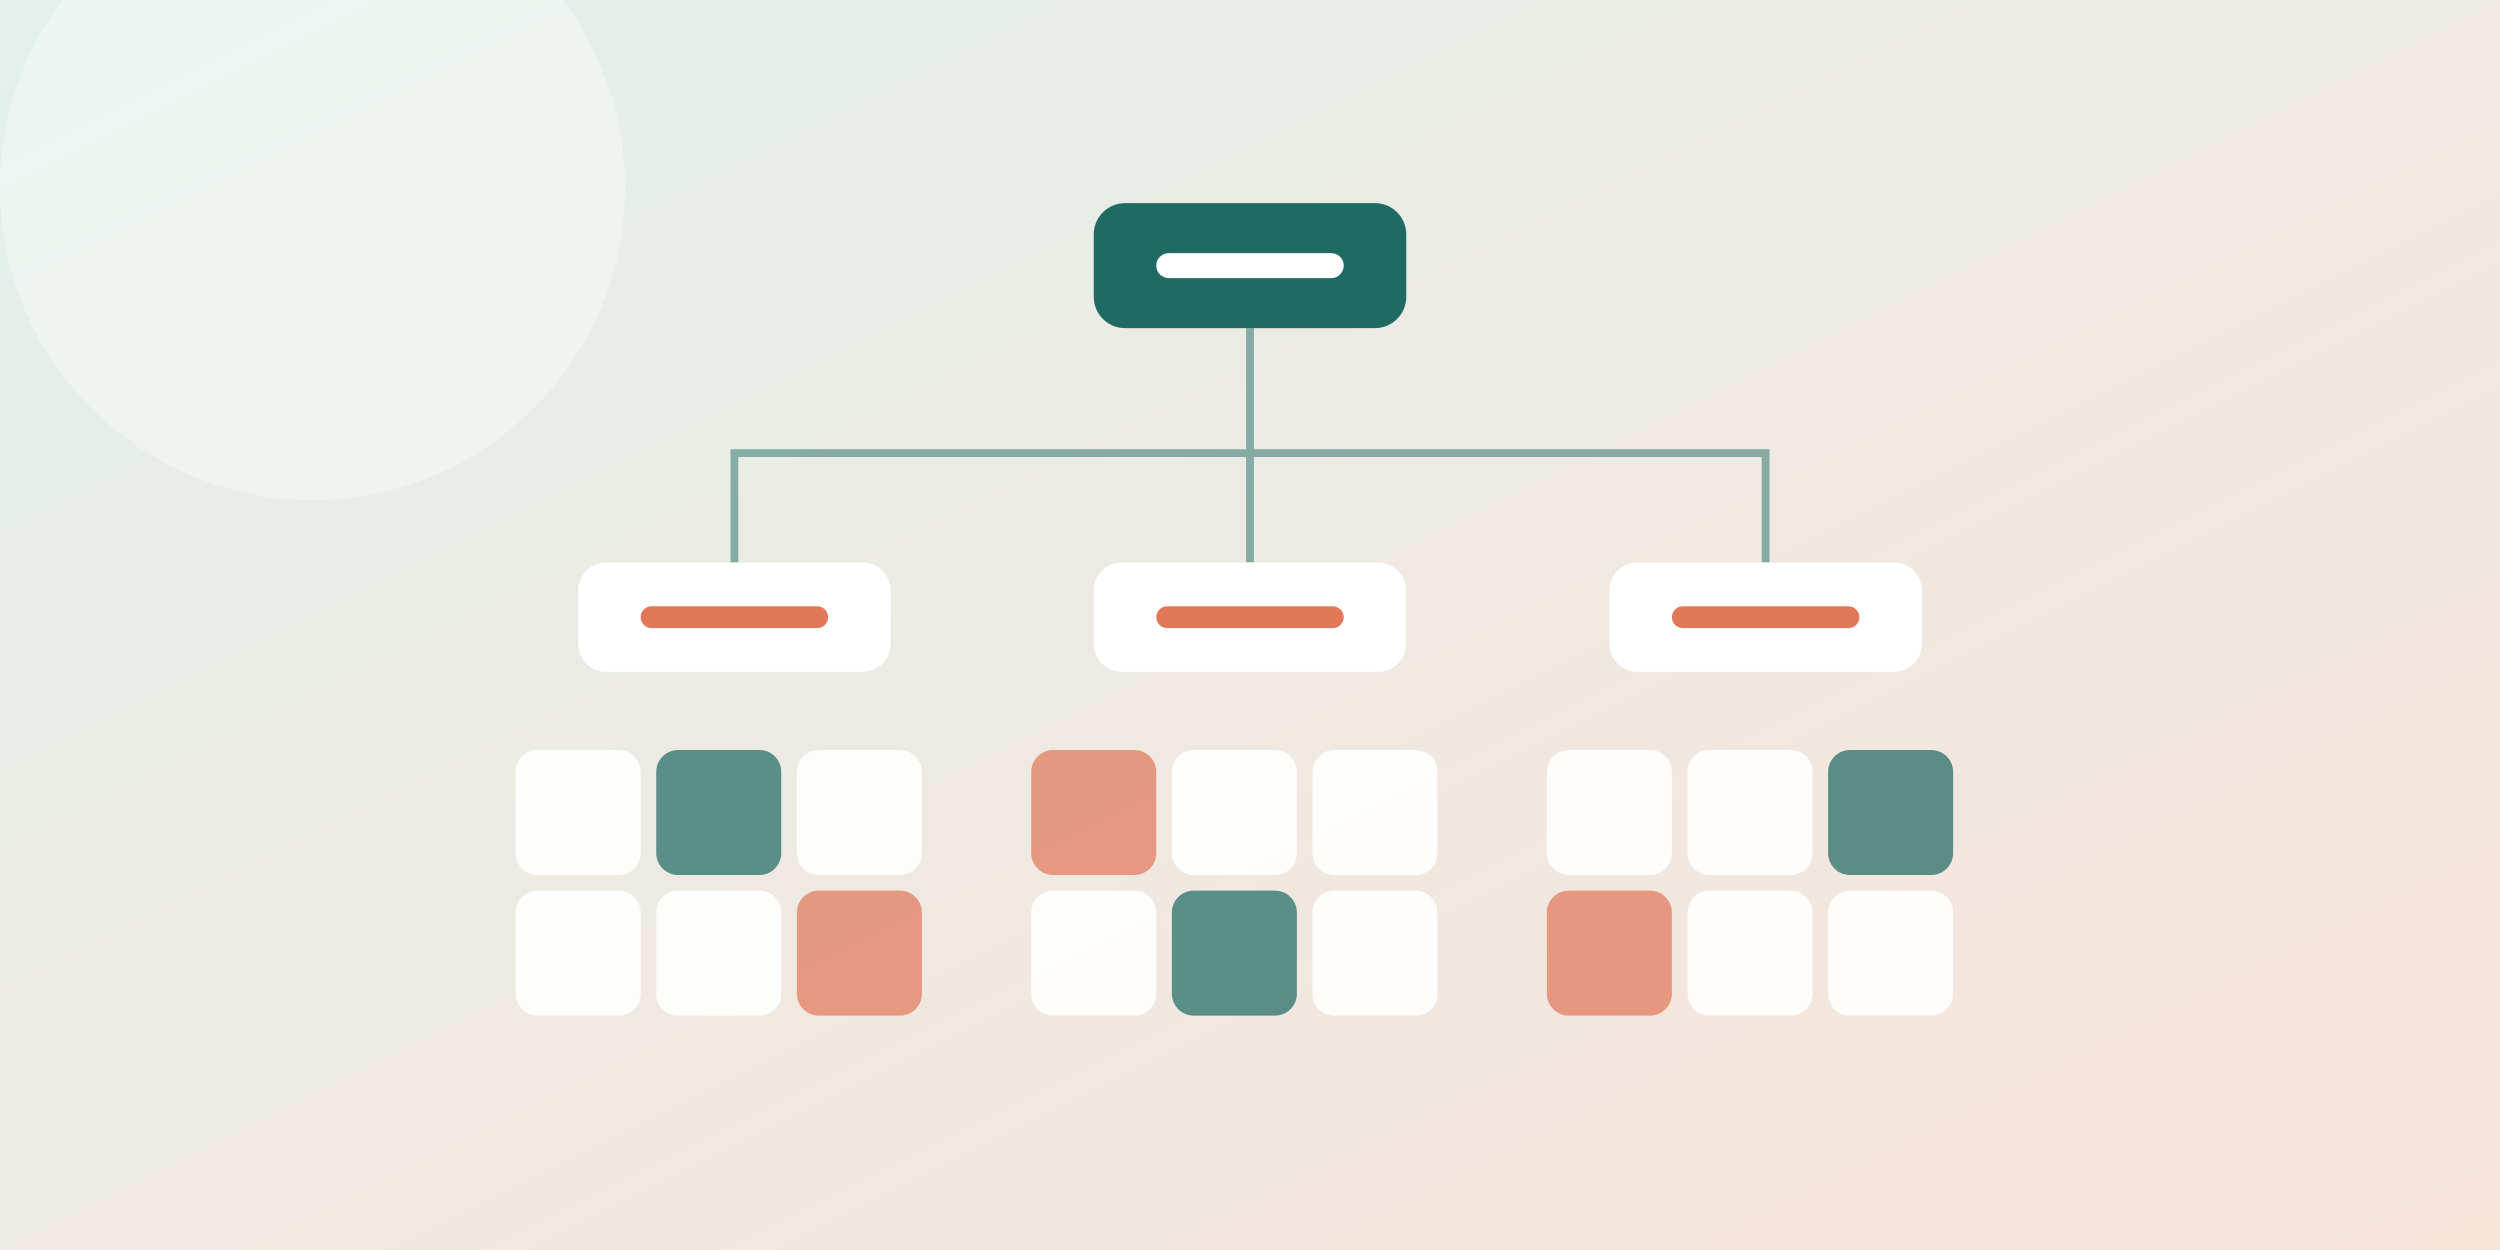
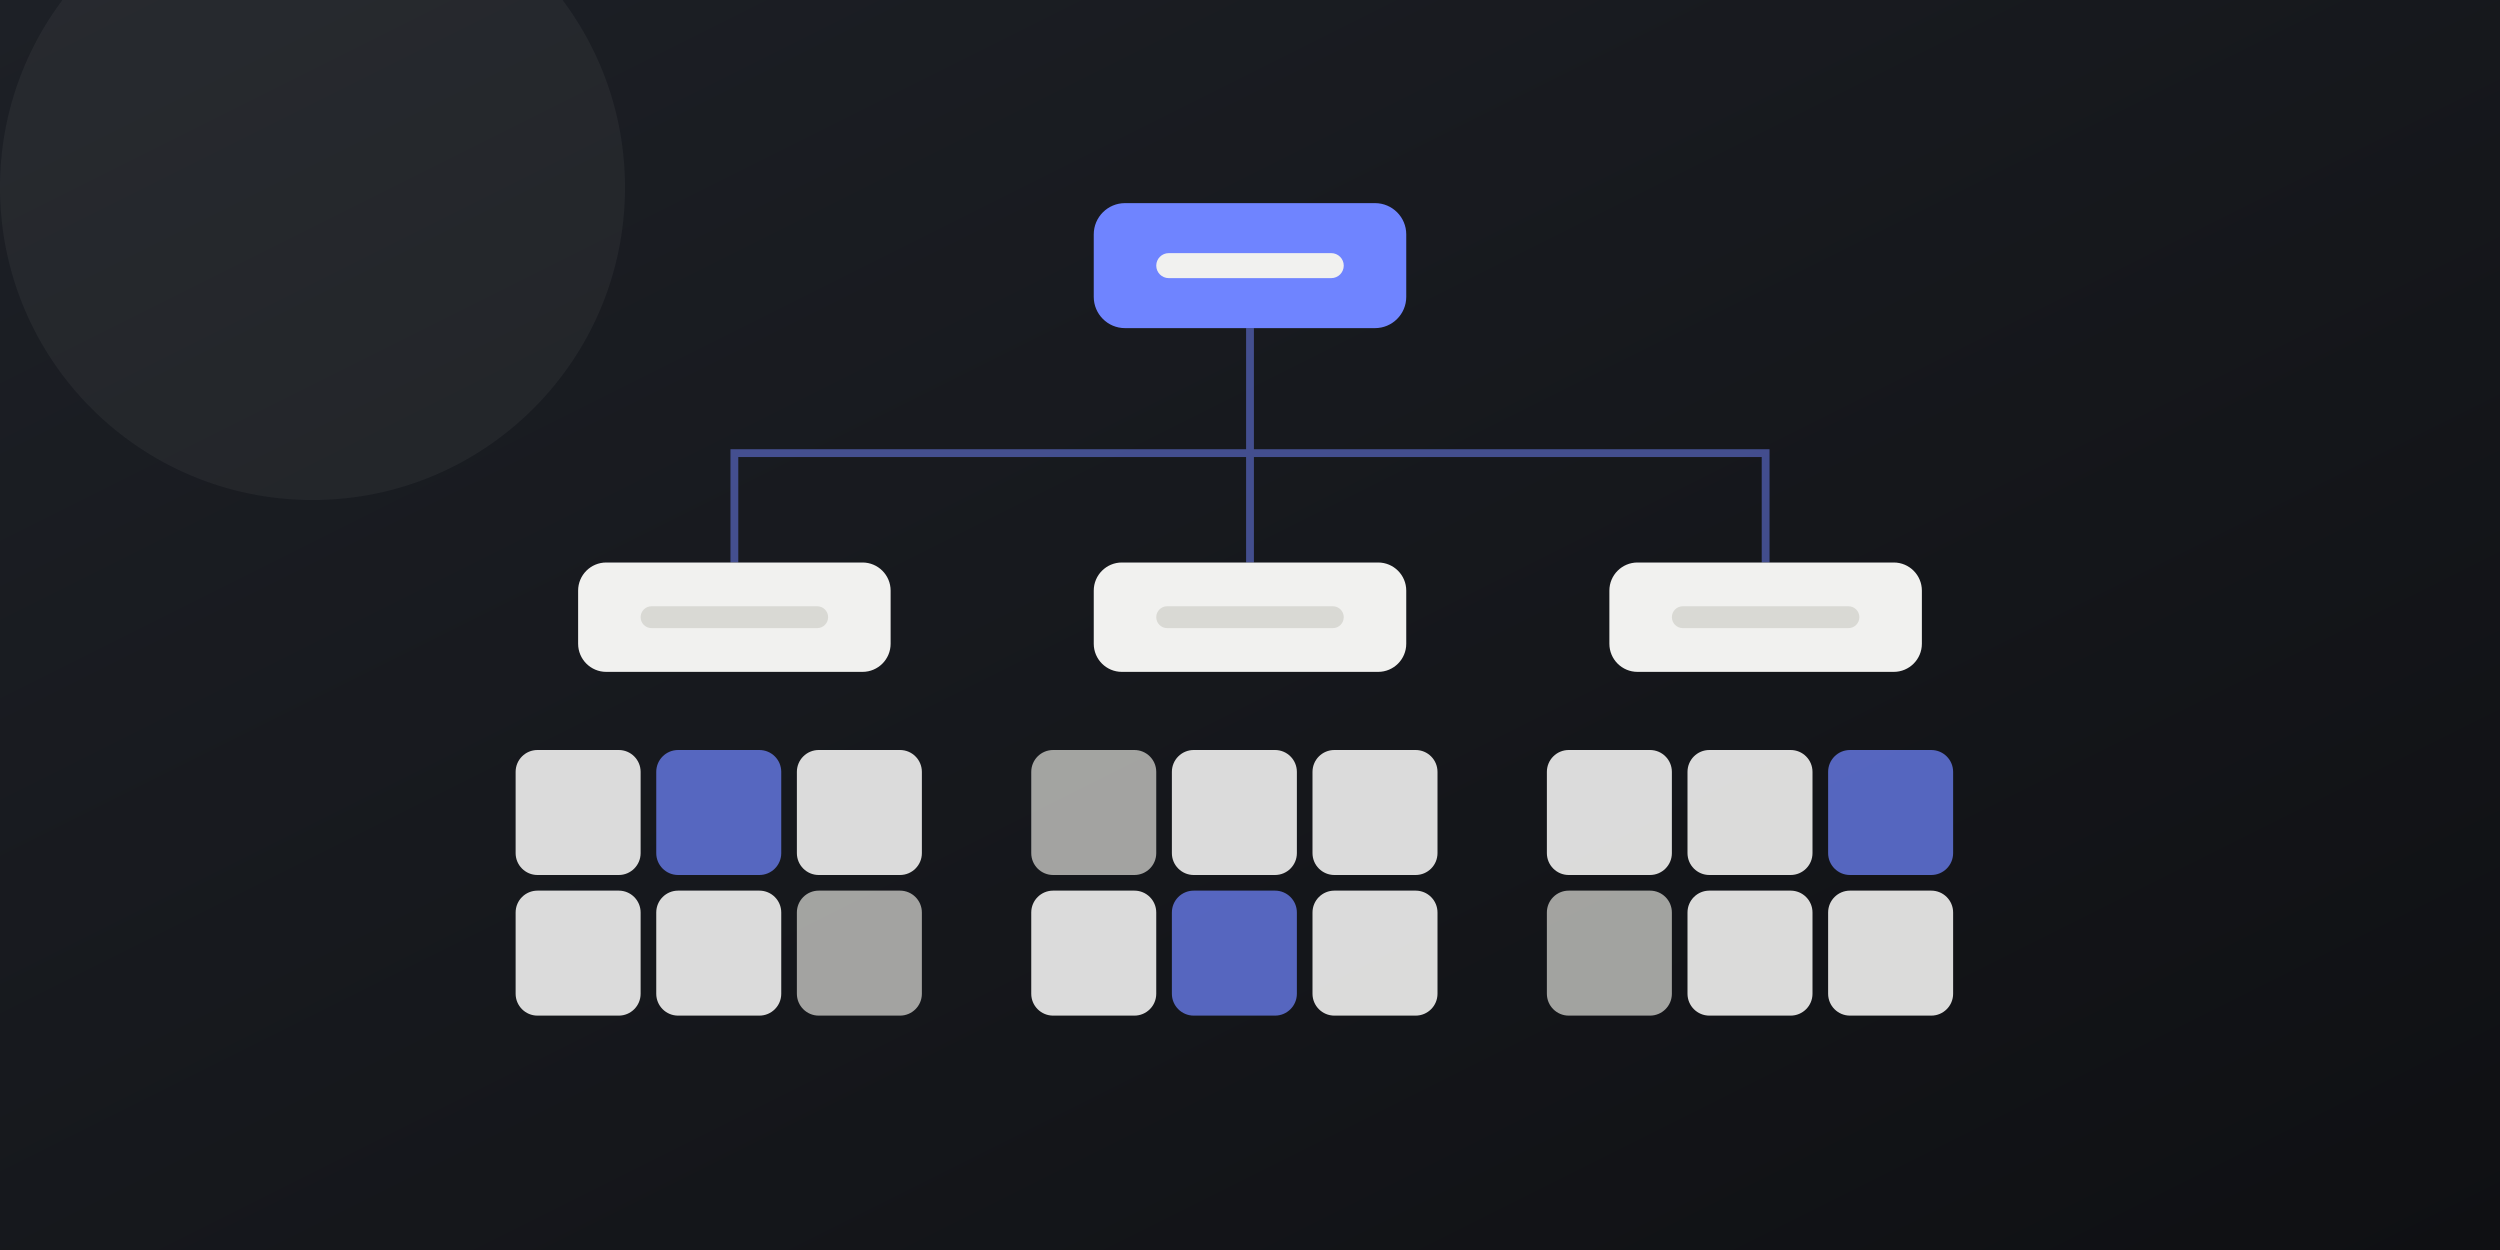
<svg xmlns="http://www.w3.org/2000/svg" viewBox="0 0 1600 800">
  <defs>
    <linearGradient id="bg" x1="0" y1="0" x2="1" y2="1">
-       <stop offset="0" stop-color="#e3f0ec" />
-       <stop offset="1" stop-color="#f8e3d9" />
+       <stop offset="0" stop-color="#1d2026" />
+       <stop offset="1" stop-color="#0f1013" />
    </linearGradient>
  </defs>
  <rect width="1600" height="800" fill="url(#bg)" />
-   <circle cx="200" cy="120" r="200" fill="#ffffff" opacity=".35" />
-   <g stroke="#1f6b63" stroke-width="5" fill="none" opacity=".5">
+   <circle cx="200" cy="120" r="200" fill="#f1f1ef" opacity=".05" />
+   <g stroke="#6f84ff" stroke-width="5" fill="none" opacity=".5">
    <path d="M800 210 V 290 M800 290 H 470 V 360 M800 290 V 360 M800 290 H 1130 V 360" />
  </g>
-   <rect x="700" y="130" width="200" height="80" rx="20" fill="#1f6b63" />
-   <rect x="740" y="162" width="120" height="16" rx="8" fill="#ffffff" />
+   <rect x="700" y="130" width="200" height="80" rx="20" fill="#6f84ff" />
+   <rect x="740" y="162" width="120" height="16" rx="8" fill="#f1f1ef" />
  <g>
-     <rect x="370" y="360" width="200" height="70" rx="18" fill="#ffffff" />
-     <rect x="700" y="360" width="200" height="70" rx="18" fill="#ffffff" />
-     <rect x="1030" y="360" width="200" height="70" rx="18" fill="#ffffff" />
-     <rect x="410" y="388" width="120" height="14" rx="7" fill="#e2785a" />
-     <rect x="740" y="388" width="120" height="14" rx="7" fill="#e2785a" />
-     <rect x="1070" y="388" width="120" height="14" rx="7" fill="#e2785a" />
+     <rect x="370" y="360" width="200" height="70" rx="18" fill="#f1f1ef" />
+     <rect x="700" y="360" width="200" height="70" rx="18" fill="#f1f1ef" />
+     <rect x="1030" y="360" width="200" height="70" rx="18" fill="#f1f1ef" />
+     <rect x="410" y="388" width="120" height="14" rx="7" fill="#d9d9d4" />
+     <rect x="740" y="388" width="120" height="14" rx="7" fill="#d9d9d4" />
+     <rect x="1070" y="388" width="120" height="14" rx="7" fill="#d9d9d4" />
  </g>
-   <g fill="#ffffff" opacity=".9">
+   <g fill="#f1f1ef" opacity=".9">
    <rect x="330" y="480" width="80" height="80" rx="14" />
-     <rect x="420" y="480" width="80" height="80" rx="14" fill="#1f6b63" opacity=".8" />
+     <rect x="420" y="480" width="80" height="80" rx="14" fill="#6f84ff" opacity=".8" />
    <rect x="510" y="480" width="80" height="80" rx="14" />
    <rect x="330" y="570" width="80" height="80" rx="14" />
    <rect x="420" y="570" width="80" height="80" rx="14" />
-     <rect x="510" y="570" width="80" height="80" rx="14" fill="#e2785a" opacity=".8" />
-     <rect x="660" y="480" width="80" height="80" rx="14" fill="#e2785a" opacity=".8" />
+     <rect x="510" y="570" width="80" height="80" rx="14" fill="#d9d9d4" opacity=".8" />
+     <rect x="660" y="480" width="80" height="80" rx="14" fill="#d9d9d4" opacity=".8" />
    <rect x="750" y="480" width="80" height="80" rx="14" />
    <rect x="840" y="480" width="80" height="80" rx="14" />
    <rect x="660" y="570" width="80" height="80" rx="14" />
-     <rect x="750" y="570" width="80" height="80" rx="14" fill="#1f6b63" opacity=".8" />
+     <rect x="750" y="570" width="80" height="80" rx="14" fill="#6f84ff" opacity=".8" />
    <rect x="840" y="570" width="80" height="80" rx="14" />
    <rect x="990" y="480" width="80" height="80" rx="14" />
    <rect x="1080" y="480" width="80" height="80" rx="14" />
-     <rect x="1170" y="480" width="80" height="80" rx="14" fill="#1f6b63" opacity=".8" />
-     <rect x="990" y="570" width="80" height="80" rx="14" fill="#e2785a" opacity=".8" />
+     <rect x="1170" y="480" width="80" height="80" rx="14" fill="#6f84ff" opacity=".8" />
+     <rect x="990" y="570" width="80" height="80" rx="14" fill="#d9d9d4" opacity=".8" />
    <rect x="1080" y="570" width="80" height="80" rx="14" />
    <rect x="1170" y="570" width="80" height="80" rx="14" />
  </g>
</svg>
